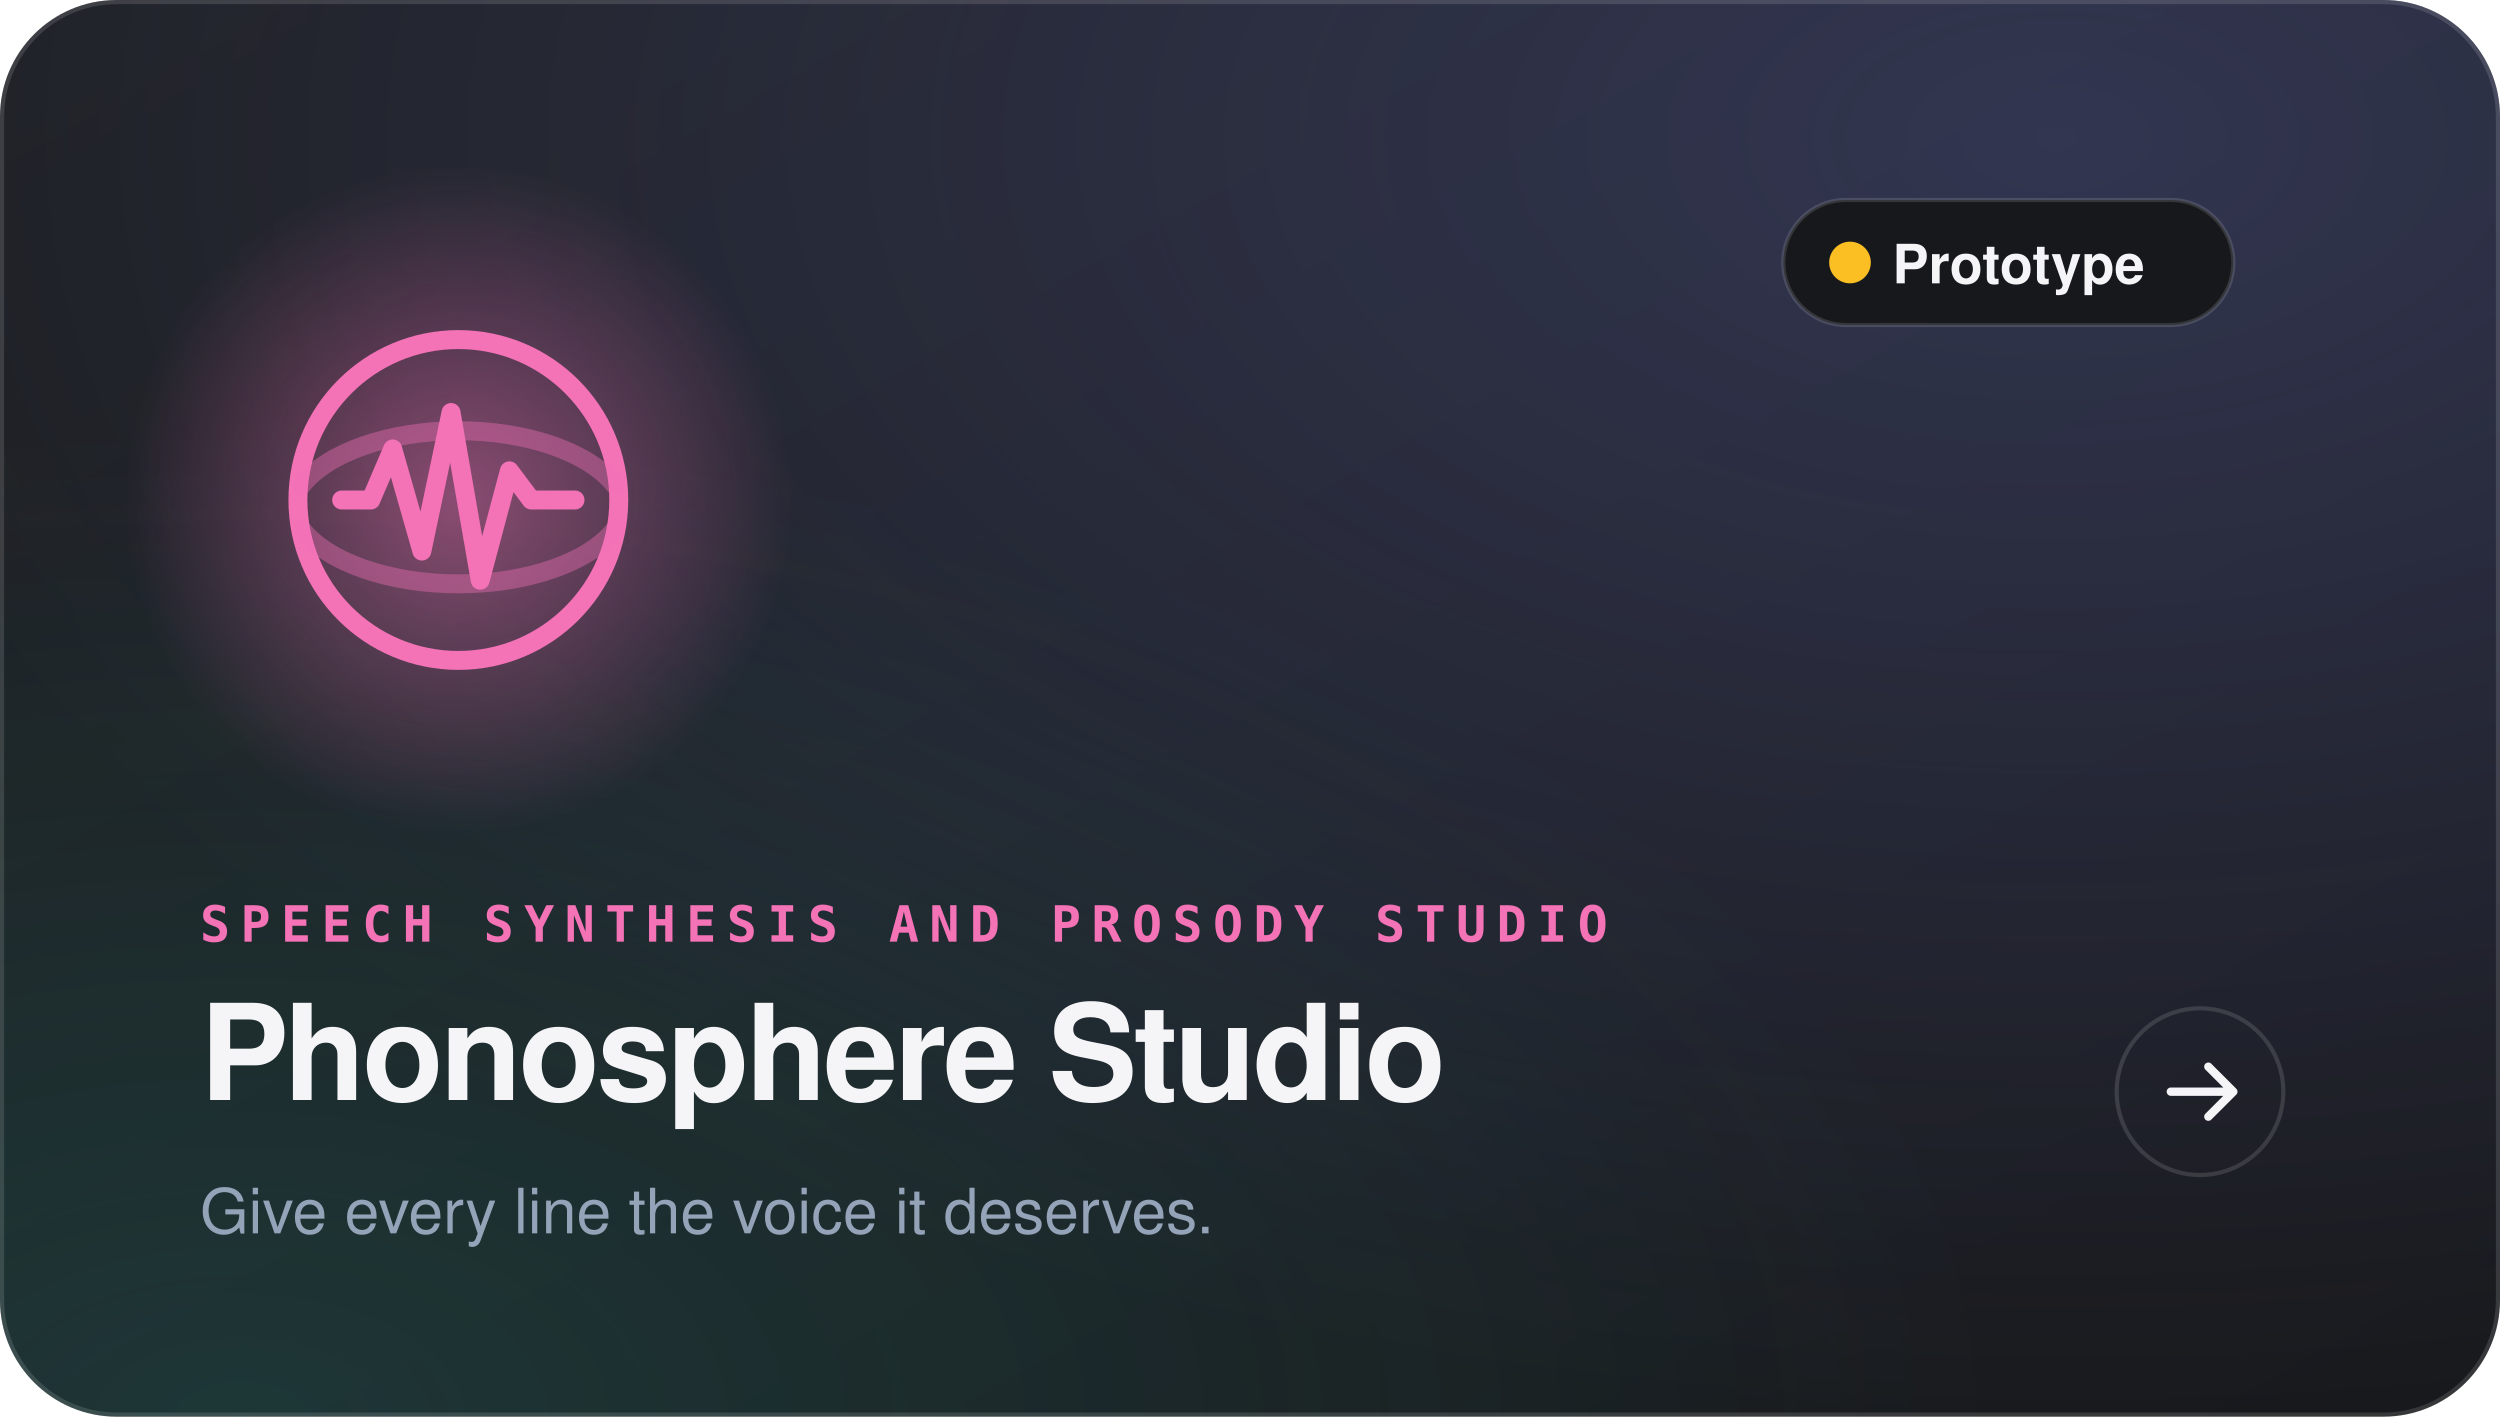
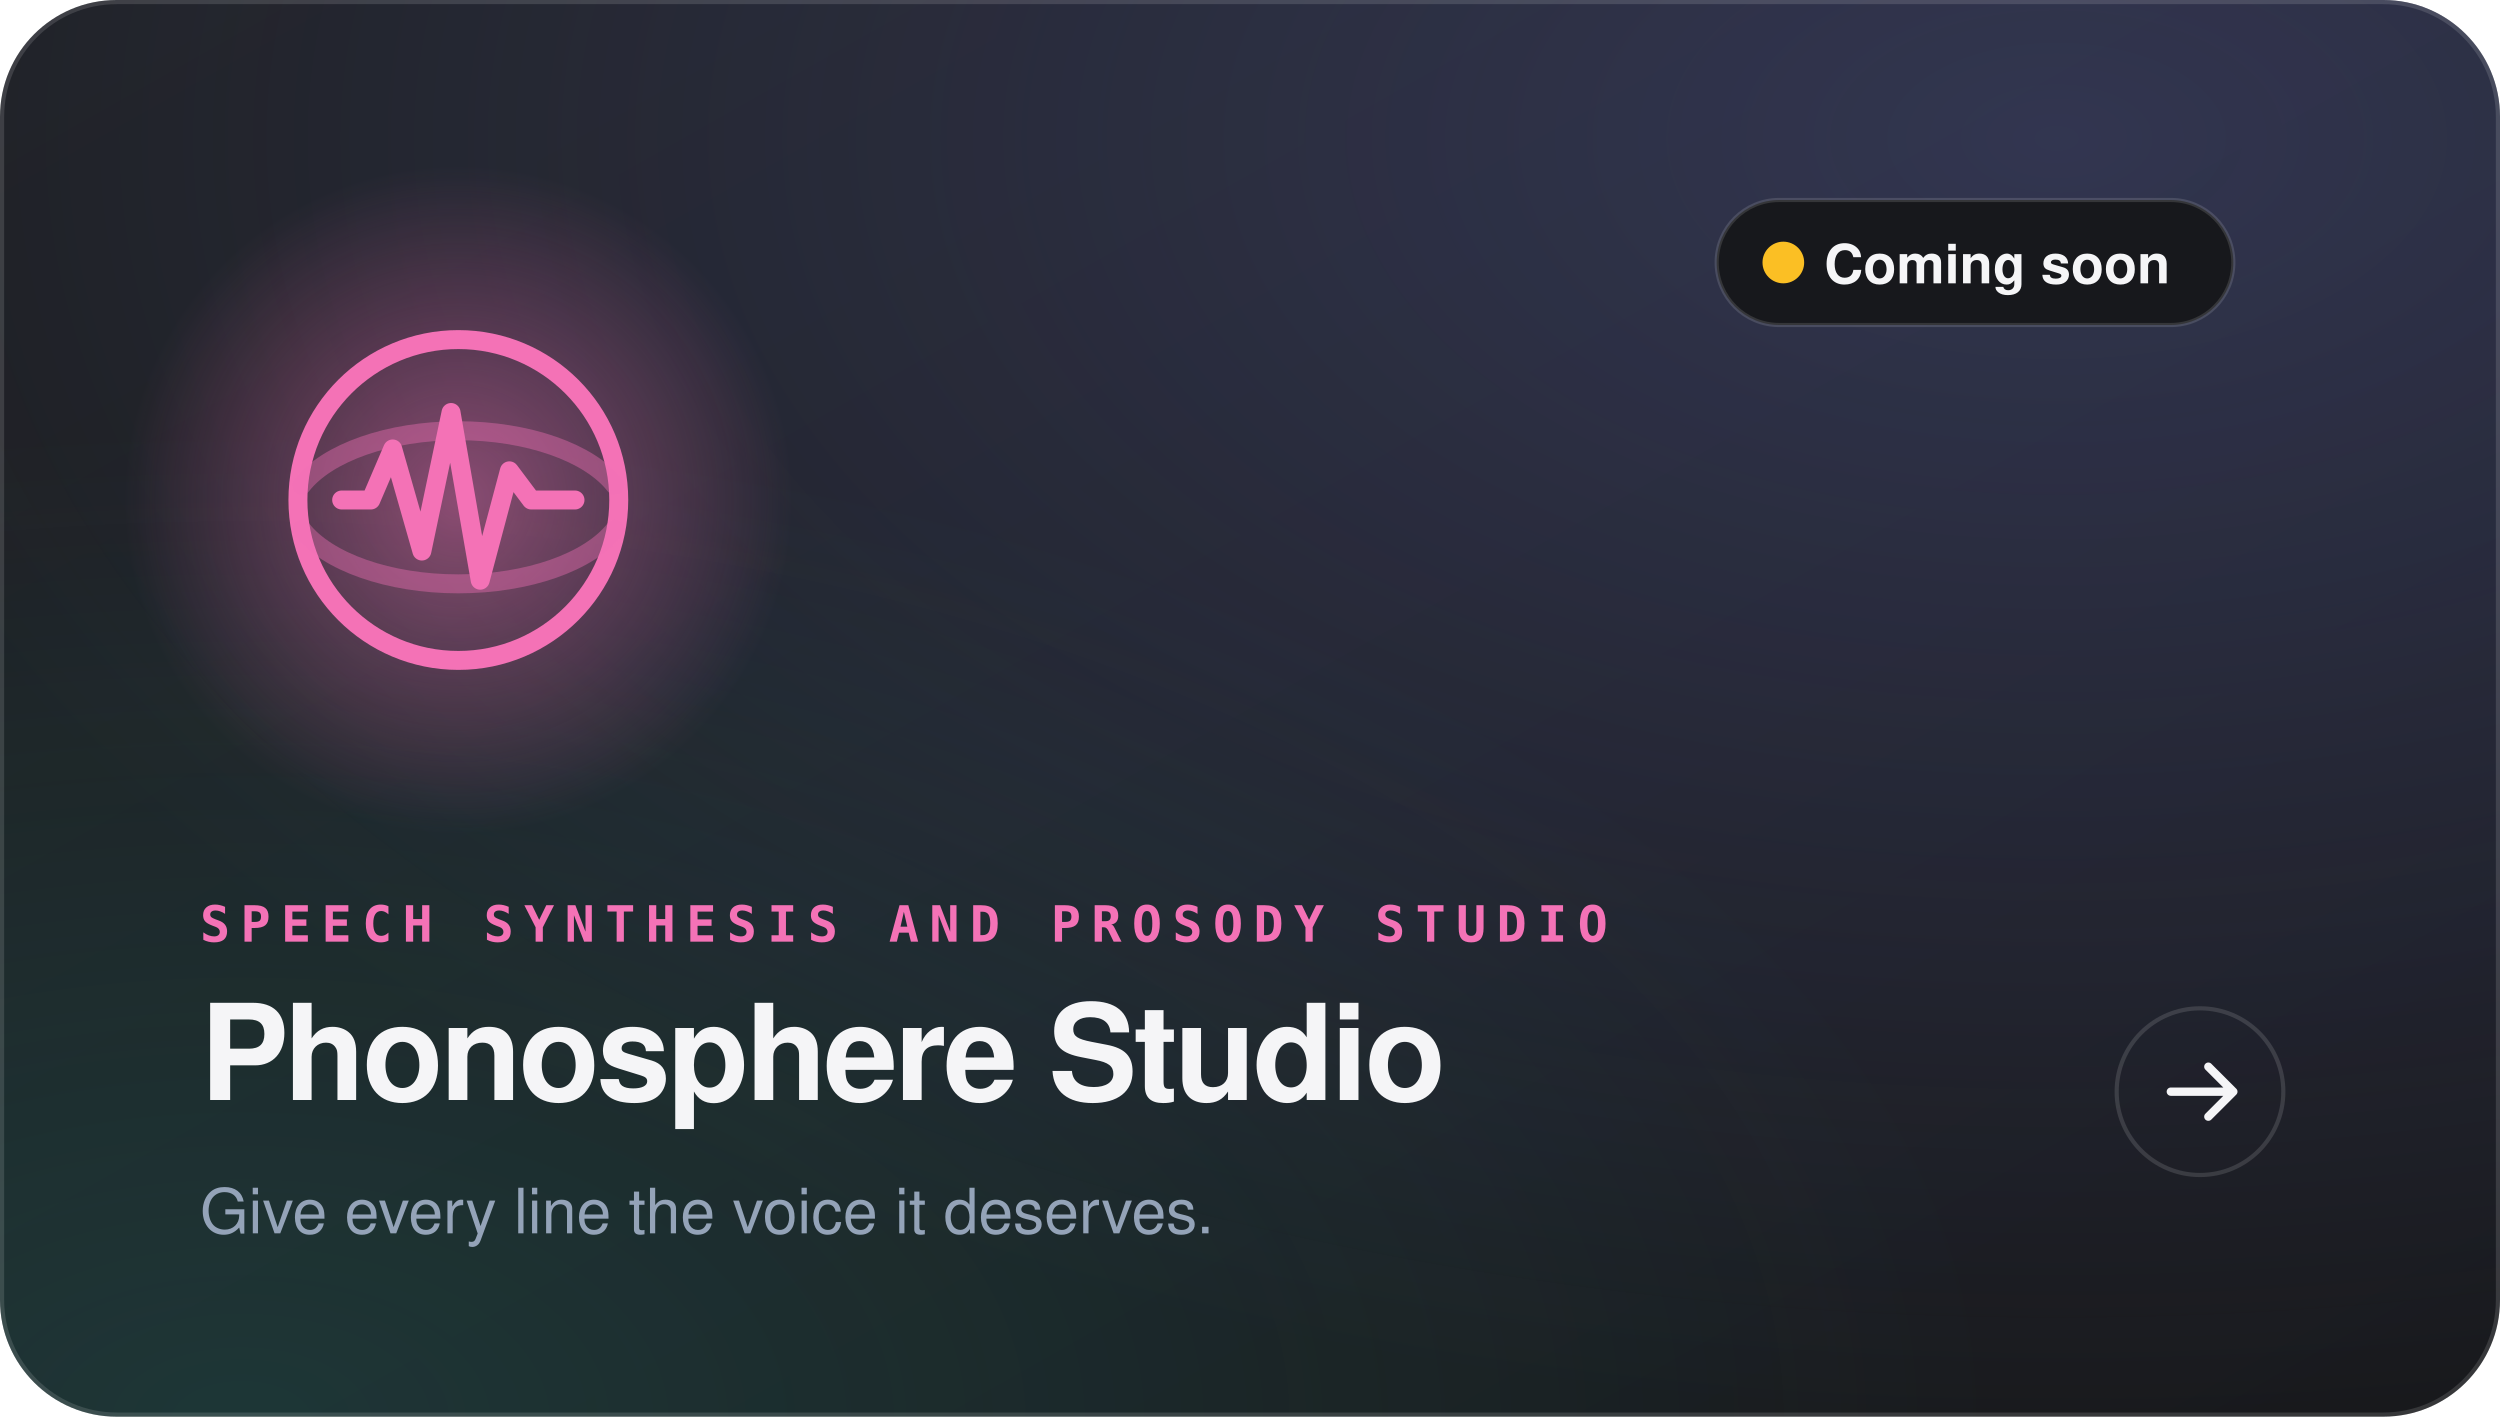
- <svg xmlns="http://www.w3.org/2000/svg" viewBox="0 0 600 340" width="600" height="340" role="img" aria-label="Phonosphere Studio: Give every line the voice it deserves. Status Prototype.">
+ <svg xmlns="http://www.w3.org/2000/svg" viewBox="0 0 600 340" width="600" height="340" role="img" aria-label="Phonosphere Studio: Give every line the voice it deserves. Status Coming soon.">
  <style>.halo{transform-origin:110px 120px;animation:h 5s ease-in-out infinite}@keyframes h{0%,100%{opacity:.35;transform:scale(.92)}50%{opacity:.8;transform:scale(1.05)}}.go{animation:g 2.4s ease-in-out infinite}@keyframes g{0%,100%{transform:translateX(0)}50%{transform:translateX(5px)}}@media (prefers-reduced-motion: reduce){*{animation-duration:1ms!important;animation-delay:0s!important;animation-iteration-count:1!important;animation-fill-mode:forwards!important}}</style>
  <defs>
    <linearGradient id="bg" x1="0" y1="0" x2="1" y2="1">
      <stop offset="0" stop-color="#1f2125" />
      <stop offset="1" stop-color="#18191c" />
    </linearGradient>
    <linearGradient id="accent" x1="0" y1="0" x2="1" y2="0">
      <stop offset="0" stop-color="#2dd4bf" />
      <stop offset=".5" stop-color="#818cf8" />
      <stop offset="1" stop-color="#c084fc" />
    </linearGradient>
    <radialGradient id="glow" cx=".82" cy=".1" r=".9">
      <stop offset="0" stop-color="#818cf8" stop-opacity=".22" />
      <stop offset="1" stop-color="#818cf8" stop-opacity="0" />
    </radialGradient>
    <radialGradient id="glow2" cx=".1" cy="1" r=".7">
      <stop offset="0" stop-color="#2dd4bf" stop-opacity=".14" />
      <stop offset="1" stop-color="#2dd4bf" stop-opacity="0" />
    </radialGradient>
    <radialGradient id="aura" cx=".5" cy=".5" r=".5">
      <stop offset="0" stop-color="#f472b6" stop-opacity=".5" />
      <stop offset="1" stop-color="#f472b6" stop-opacity="0" />
    </radialGradient>
  </defs>
  <rect width="600" height="340" rx="28" fill="url(#bg)" />
  <rect width="600" height="340" rx="28" fill="url(#glow)" />
  <rect width="600" height="340" rx="28" fill="url(#glow2)" />
  <rect x=".5" y=".5" width="599" height="339" rx="27.5" fill="none" stroke="rgba(255,255,255,0.13)" />
  <circle class="halo" cx="110" cy="120" r="80" fill="url(#aura)" />
  <svg x="54" y="64" width="112" height="112" color="#f472b6" viewBox="0 0 64 64" fill="none" stroke="currentColor" stroke-width="2.6" stroke-linecap="round" stroke-linejoin="round">
    <circle cx="32" cy="32" r="22" />
    <path d="M10.5 30c3.5-4.5 12-7.5 21.5-7.5S50 25.5 53.5 30" stroke-opacity=".4" />
    <path d="M10.5 36c3.5 4.5 12 7.5 21.5 7.5S50 40.5 53.5 36" stroke-opacity=".4" />
    <path class="acc" d="M16 32h4l3-7 4 14 4-19 4 23 4-15 3 4h6" />
  </svg>
-   <rect x="428" y="48" width="108" height="30" rx="15" fill="#17181c" stroke="rgba(255,255,255,0.13)" />
-   <circle cx="444" cy="63" r="5" fill="#fbbf24" />
-   <text x="454.2" y="68" font-family="-apple-system, BlinkMacSystemFont, 'Segoe UI', Helvetica, Arial, sans-serif" font-size="13" font-weight="600" fill="#f5f5f7" text-anchor="start" letter-spacing="0">Prototype</text>
+   <rect x="412" y="48" width="124" height="30" rx="15" fill="#17181c" stroke="rgba(255,255,255,0.13)" />
+   <circle cx="428" cy="63" r="5" fill="#fbbf24" />
+   <text x="437.8" y="68" font-family="-apple-system, BlinkMacSystemFont, 'Segoe UI', Helvetica, Arial, sans-serif" font-size="13" font-weight="600" fill="#f5f5f7" text-anchor="start" letter-spacing="0">Coming soon</text>
  <text x="48" y="226" font-family="SFMono-Regular, Menlo, Consolas, monospace" font-size="12" font-weight="600" fill="#f472b6" text-anchor="start" letter-spacing="2.5">SPEECH SYNTHESIS AND PROSODY STUDIO</text>
  <text x="48" y="264" font-family="-apple-system, BlinkMacSystemFont, 'Segoe UI', Helvetica, Arial, sans-serif" font-size="32" font-weight="700" fill="#f5f5f7" text-anchor="start" letter-spacing="-0.8">Phonosphere Studio</text>
  <text x="48" y="296" font-family="-apple-system, BlinkMacSystemFont, 'Segoe UI', Helvetica, Arial, sans-serif" font-size="15" font-weight="400" fill="#94a3b8" text-anchor="start" letter-spacing="0">Give every line the voice it deserves.</text>
  <g class="go">
    <circle cx="528" cy="262" r="20" fill="none" stroke="rgba(255,255,255,0.13)" />
    <path d="M521 262 h14 M530 256 l6 6 l-6 6" fill="none" stroke="#f5f5f7" stroke-width="2" stroke-linecap="round" stroke-linejoin="round" />
  </g>
</svg>
